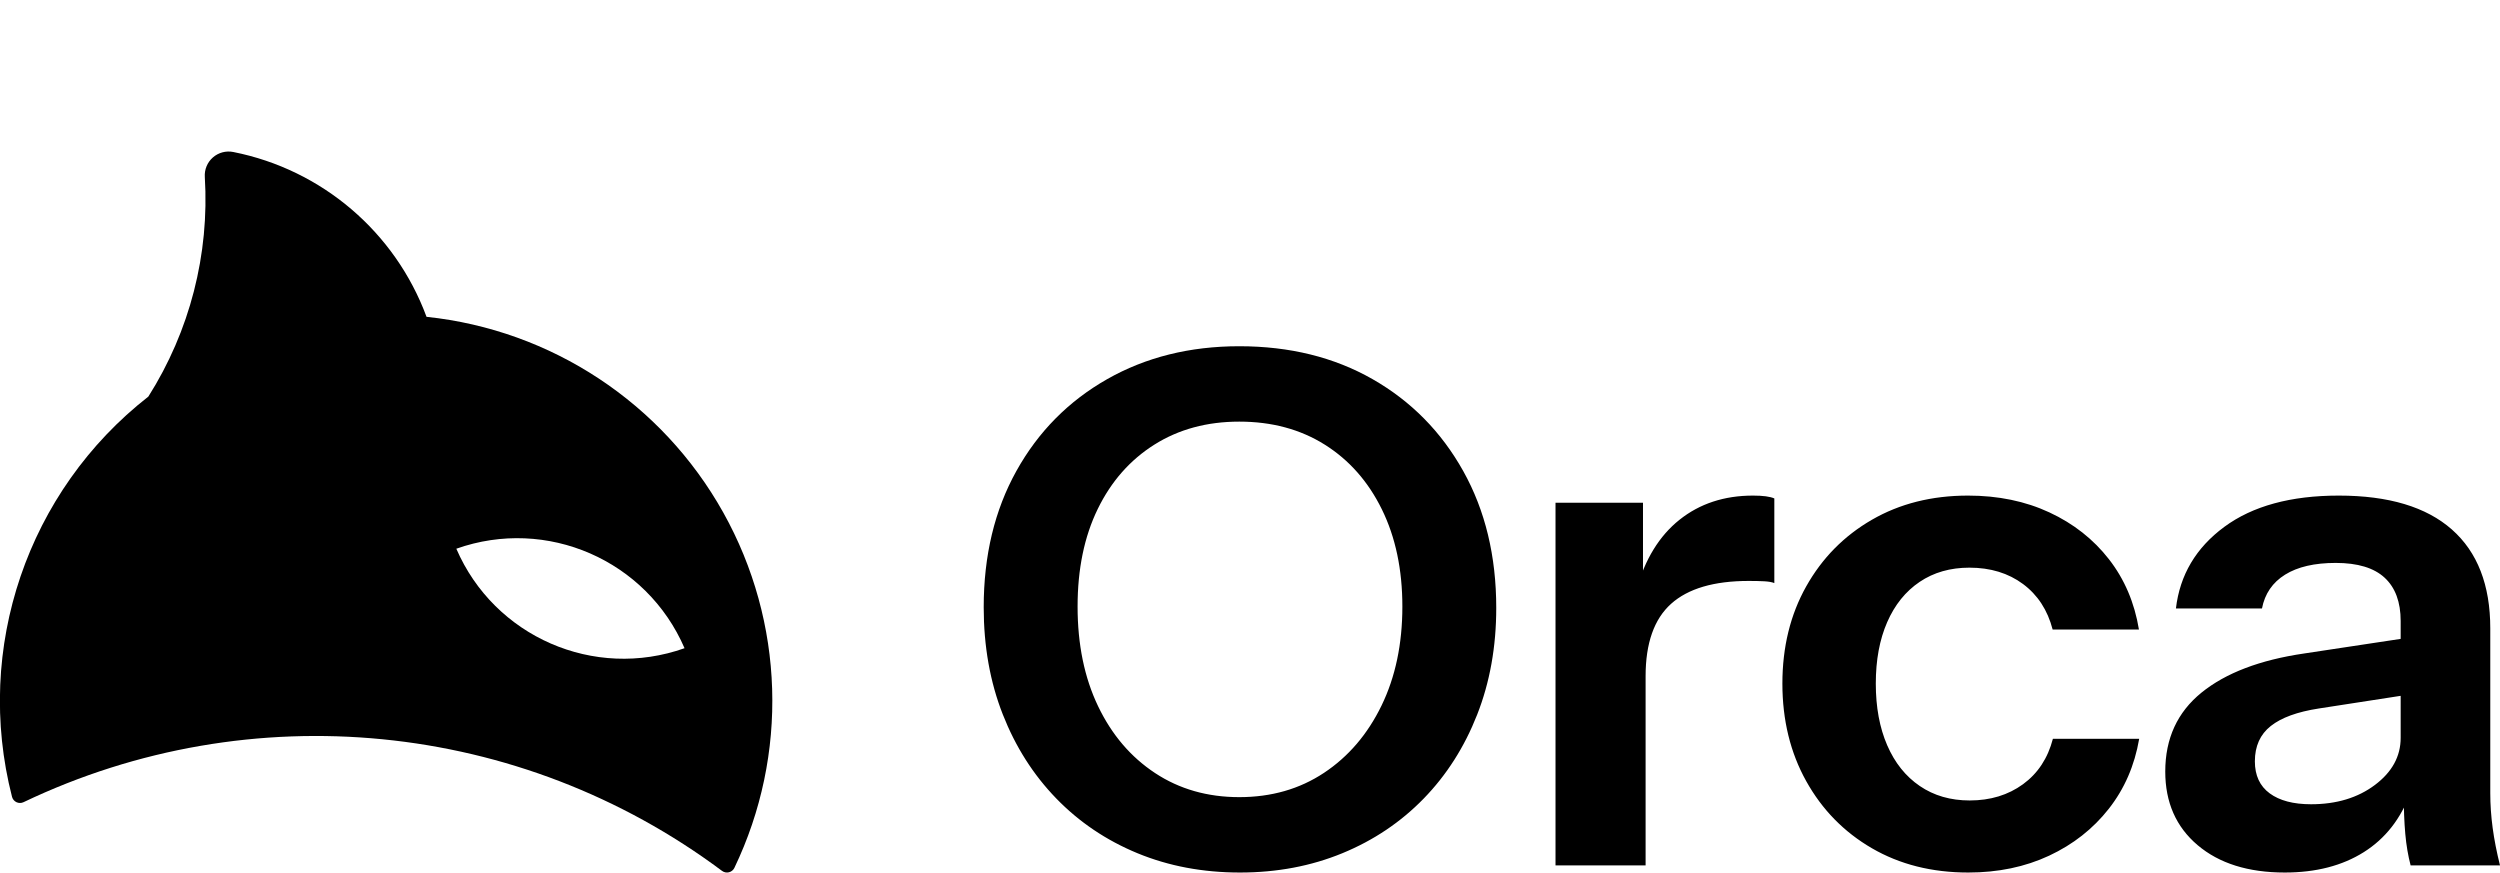
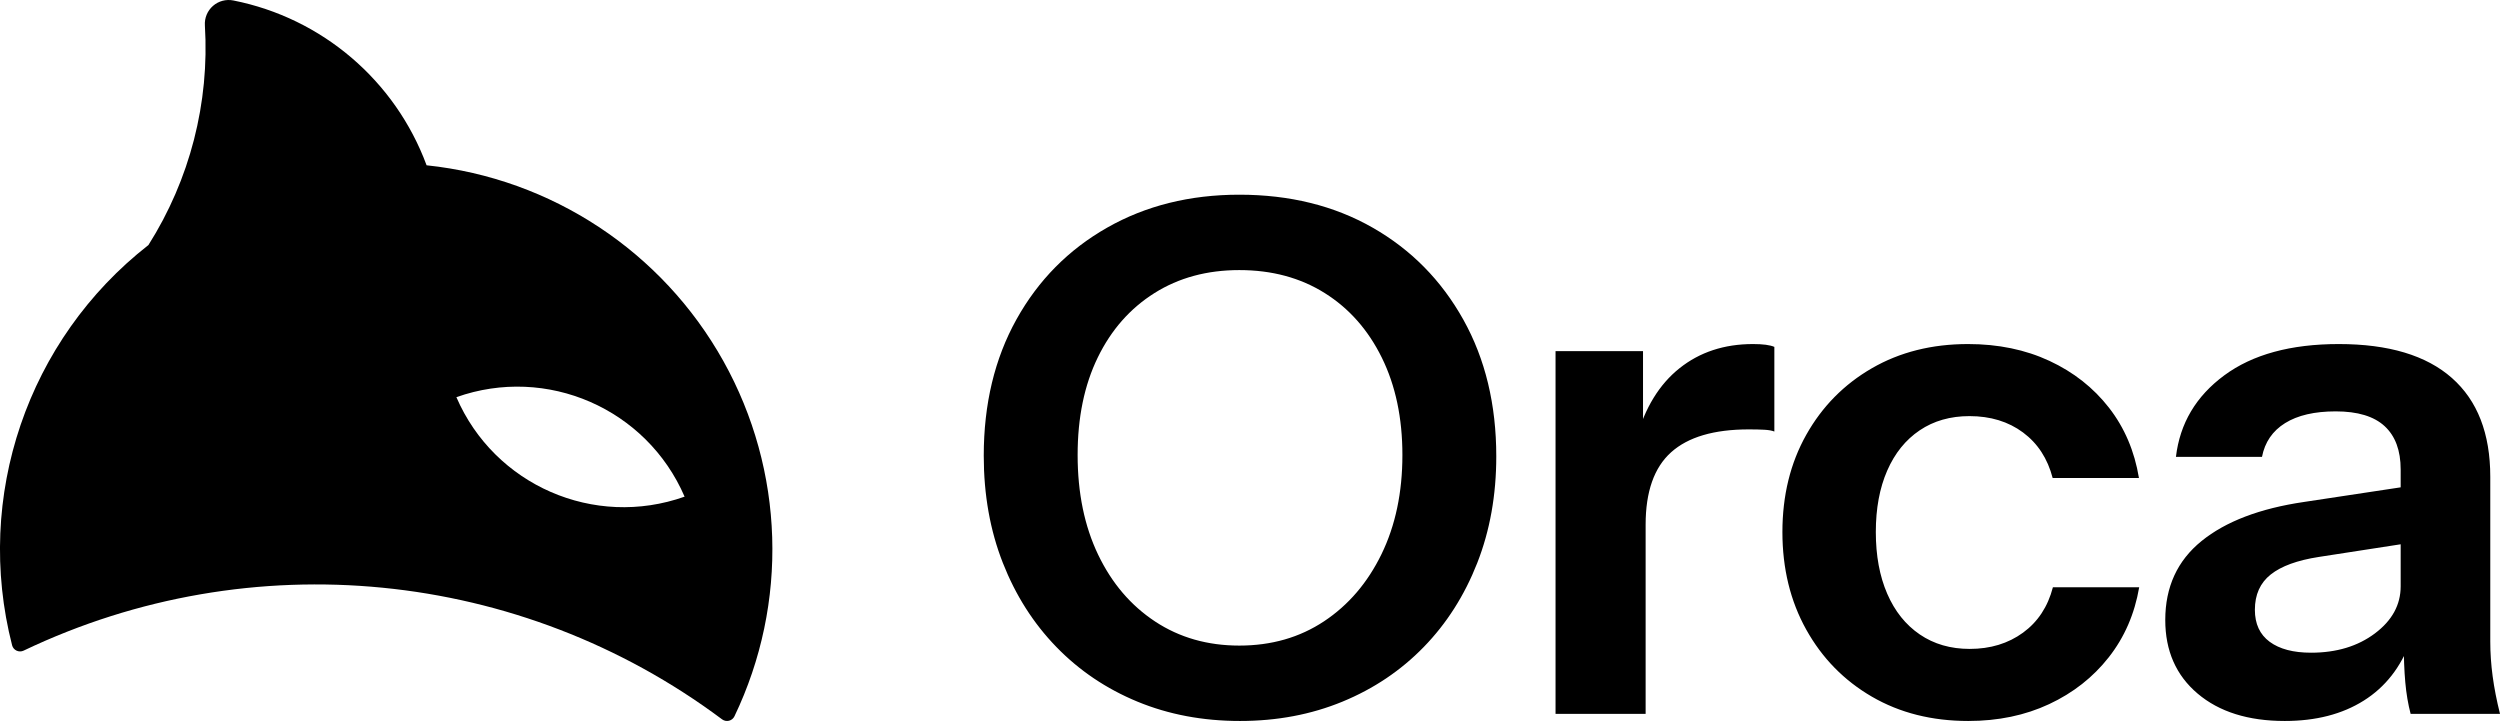
- <svg xmlns="http://www.w3.org/2000/svg" viewBox="188.47 -1216.83 3515.15 1226.83" fill="currentColor">
+ <svg xmlns="http://www.w3.org/2000/svg" viewBox="188.36 -1003.77 3515.26 1013.77" fill="currentColor">
  <path transform="translate(0 -1268.07) scale(15.23664)" d="M13.48 76.90A35.64 35.64 0 0 1 26.06 39.96A34.00 34.00 0 0 0 31.27 19.69A2.20 2.20 0 0 1 33.90 17.39A24.00 24.00 0 0 1 51.73 32.60A35.64 35.64 0 0 1 80.14 83.45A0.76 0.76 0 0 1 79.00 83.73A62.64 62.64 0 0 0 14.54 77.39A0.76 0.76 0 0 1 13.48 76.90ZM54.48 54A16.81 16.81 0 0 1 75.54 63.18A16.81 16.81 0 0 1 54.48 54Z" fill-rule="evenodd" />
  <path transform="translate(1534.95 0)" d="M397 10.0Q318.667 10.0 252.833 -17.167Q187 -44.333 138.666 -94.167Q90.333 -144 63.5 -212.333Q36.666 -280.667 36.666 -363.0Q36.666 -472 82.666 -554.667Q128.666 -637.333 210.167 -683.667Q291.667 -730.0 396 -730.0Q502.334 -730.0 583.5 -683.667Q664.667 -637.333 711.001 -554.333Q757.334 -471.333 757.334 -362.0Q757.334 -280.333 730.501 -212Q703.667 -143.667 655.334 -94Q607 -44.333 541 -17.167Q475 10.0 397 10.0ZM396 -96.001Q463.667 -96.001 515.166 -130.168Q566.666 -164.334 595.999 -224.667Q625.333 -285 625.333 -364.0Q625.333 -442 596.499 -500.666Q567.666 -559.333 516.166 -591.666Q464.667 -623.999 396 -623.999Q328 -623.999 276.667 -591.666Q225.334 -559.333 197.001 -501.166Q168.668 -443 168.668 -364.0Q168.668 -284 197.501 -223.834Q226.334 -163.667 277.667 -129.834Q329 -96.001 396 -96.001ZM840.666 0.0V-510.0H963.668V-386.667H967.334V0.0ZM967.334 -266.0 954.334 -387.0Q972.334 -452.0 1015.001 -486.0Q1057.667 -520.0 1118.334 -520.0Q1139.334 -520.0 1148.334 -516.0V-396.999Q1143.334 -398.999 1134.334 -399.499Q1125.334 -399.999 1112.334 -399.999Q1039.001 -399.999 1003.168 -367.832Q967.334 -335.666 967.334 -266.0ZM1421 10.0Q1344.333 10.0 1285.5 -24.167Q1226.666 -58.333 1193.166 -118.5Q1159.666 -178.667 1159.666 -255.667Q1159.666 -332.667 1193.166 -392.333Q1226.666 -452.0 1285.5 -486.0Q1344.333 -520.0 1420.667 -520.0Q1484.334 -520.0 1535.167 -496.333Q1586.001 -472.667 1618.834 -430.5Q1651.668 -388.333 1661.001 -331.666H1539.666Q1529 -372.666 1498 -395.666Q1467 -418.666 1422.667 -418.666Q1382.334 -418.666 1352.667 -398.666Q1323.001 -378.666 1307.001 -341.999Q1291.001 -305.333 1291.001 -255.667Q1291.001 -206 1307.001 -169Q1323.001 -132.001 1352.834 -111.668Q1382.667 -91.334 1423 -91.334Q1466.667 -91.334 1498 -114.167Q1529.333 -137.001 1540 -178H1661.334Q1651.668 -121.667 1618.501 -79.5Q1585.334 -37.333 1534.667 -13.667Q1484 10.0 1421 10.0ZM2043 0.0Q2037.666 -20.333 2035.5 -44.333Q2033.333 -68.334 2033.333 -101.667H2029V-343.667Q2029 -383.666 2006.5 -404.499Q1984 -425.333 1937.667 -425.333Q1893.001 -425.333 1866.501 -408.833Q1840.001 -392.333 1834.001 -361.333H1713Q1721.333 -432 1781.0 -476Q1840.667 -520.0 1942 -520.0Q2047.001 -520.0 2101.001 -472.333Q2155.001 -424.667 2155.001 -333.333V-101.667Q2155.001 -77.667 2158.335 -52.833Q2161.668 -28 2168.668 0.0ZM1866 10.0Q1789 10.0 1743.5 -28.5Q1698 -67.0 1698 -132Q1698 -201.667 1749 -243Q1800 -284.334 1893.334 -298L2052 -322V-242L1914.001 -220.666Q1868.668 -213.667 1846.334 -196Q1824.001 -178.333 1824.001 -146.334Q1824.001 -116.667 1844.834 -101.334Q1865.668 -86.001 1903 -86.001Q1956.667 -86.001 1992.833 -113.167Q2029 -140.334 2029 -179.334L2042.666 -102.333Q2022.666 -47.333 1977.166 -18.667Q1931.666 10.0 1866 10.0Z" />
</svg>
